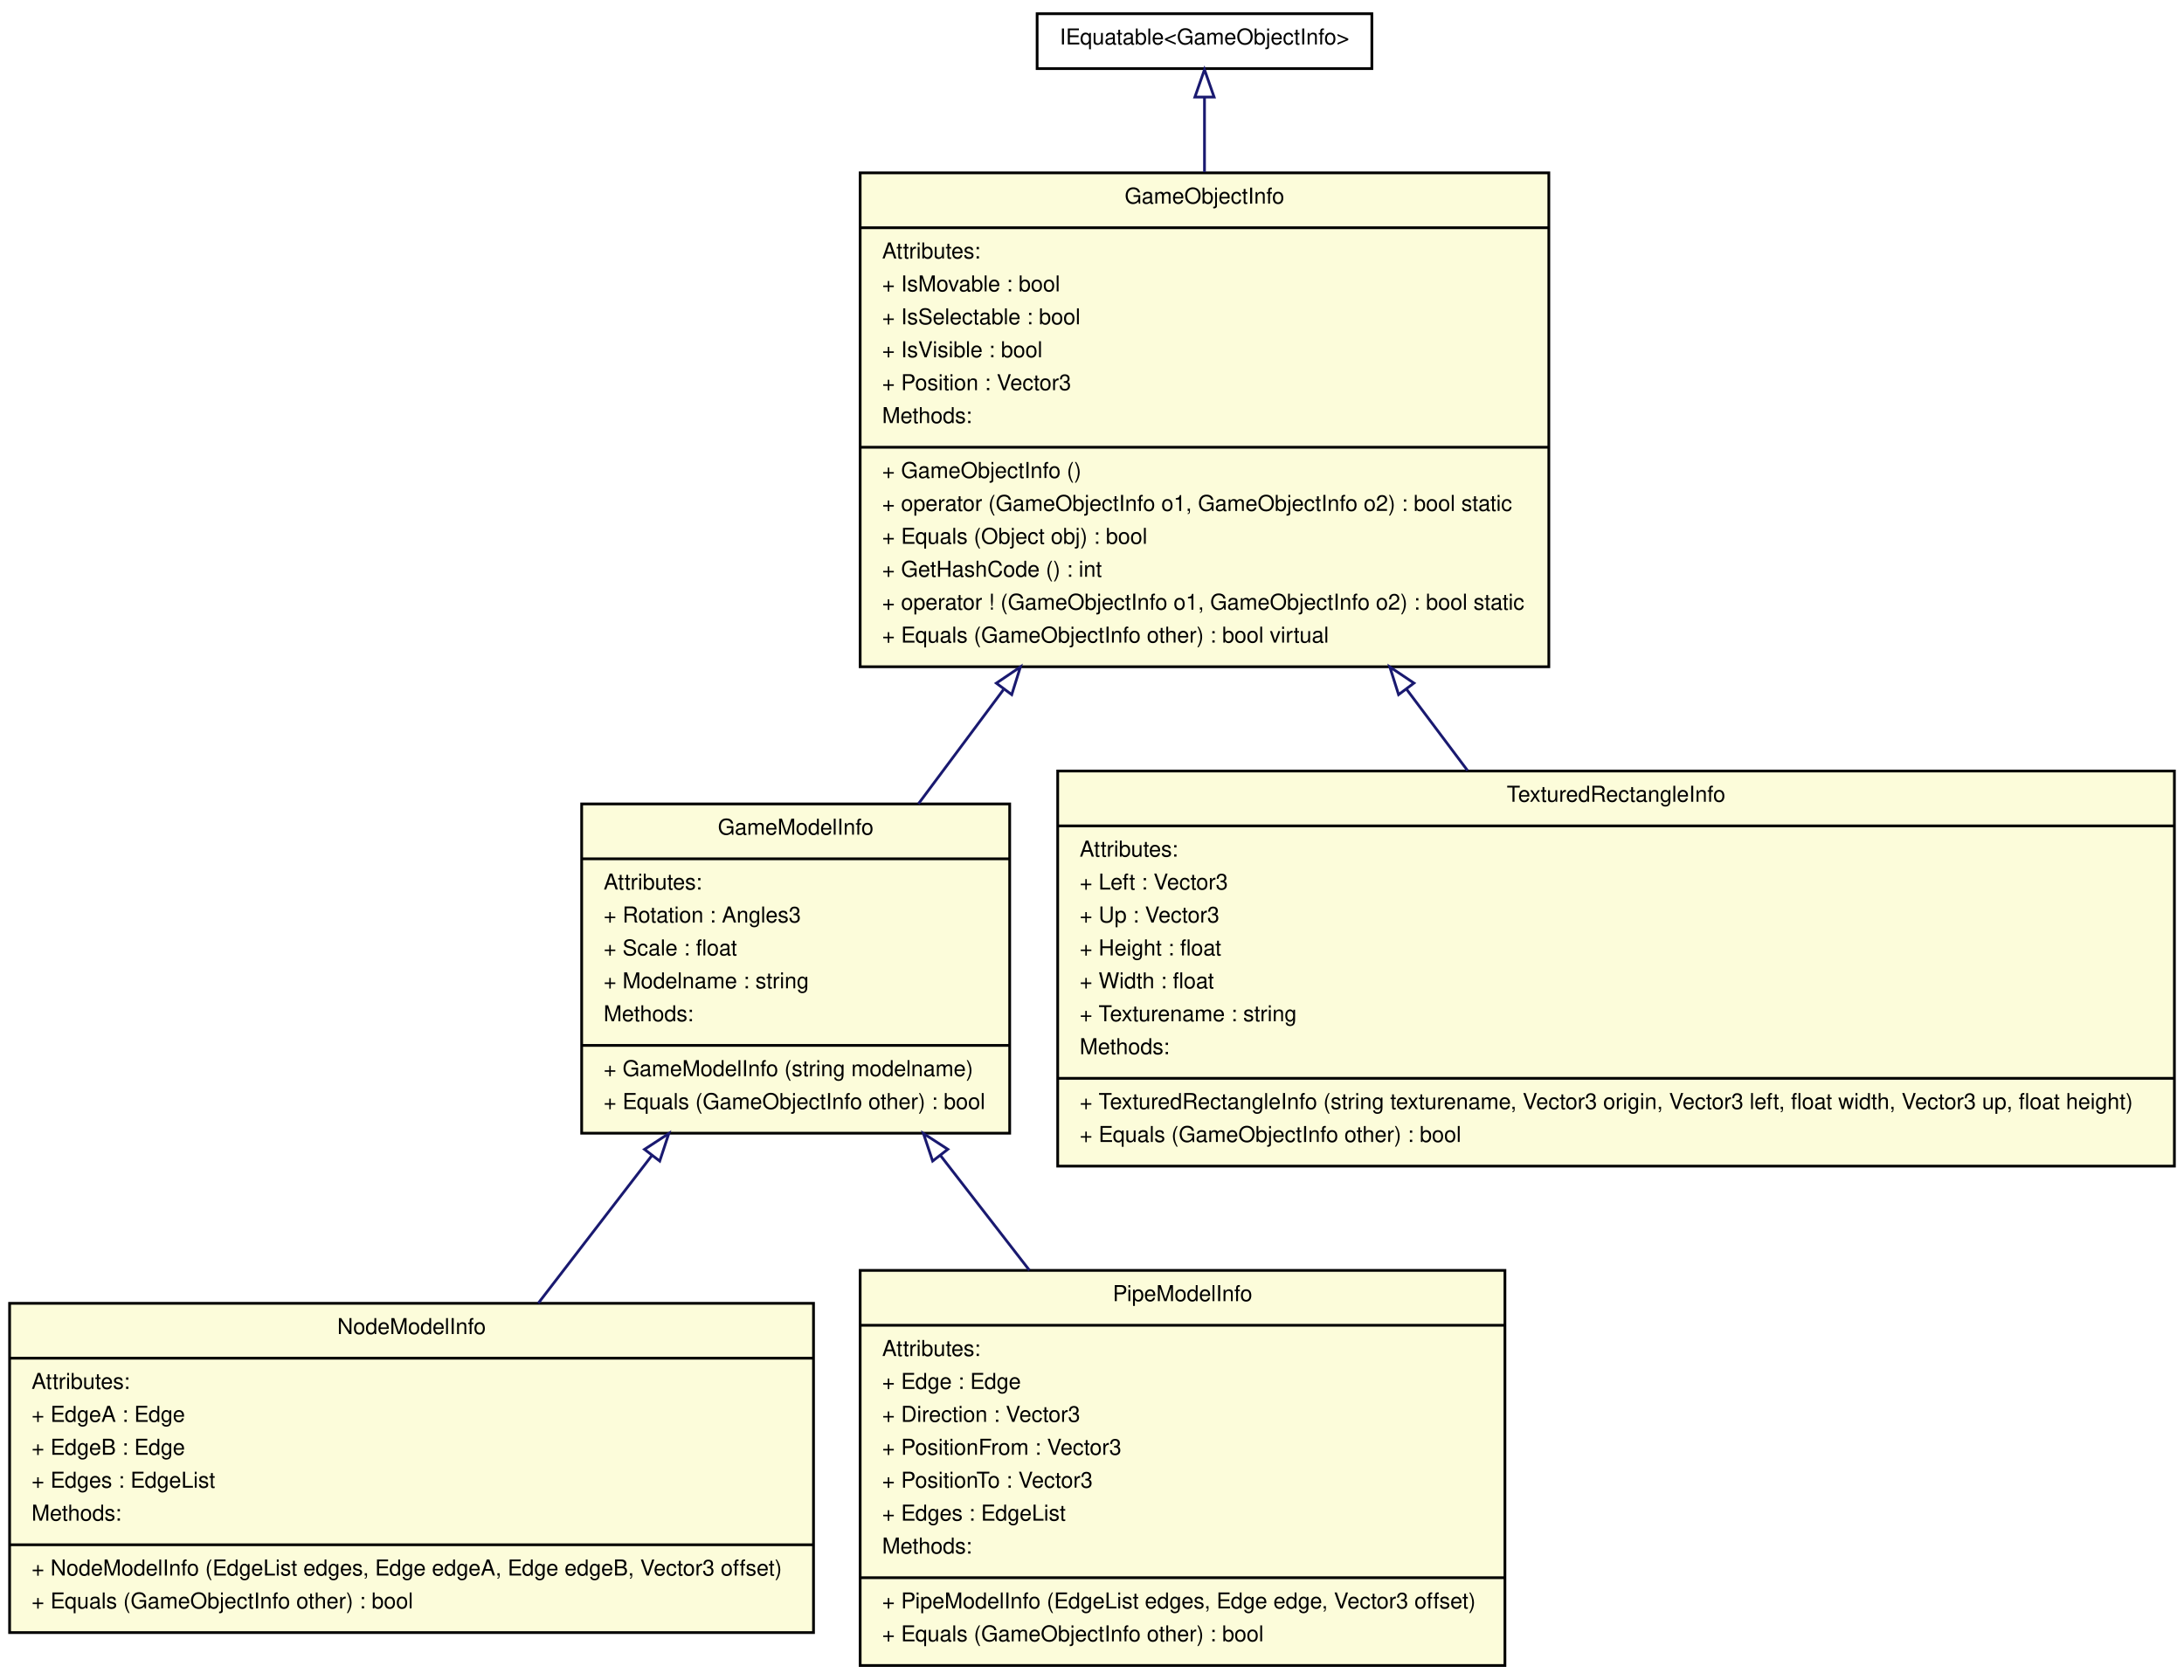
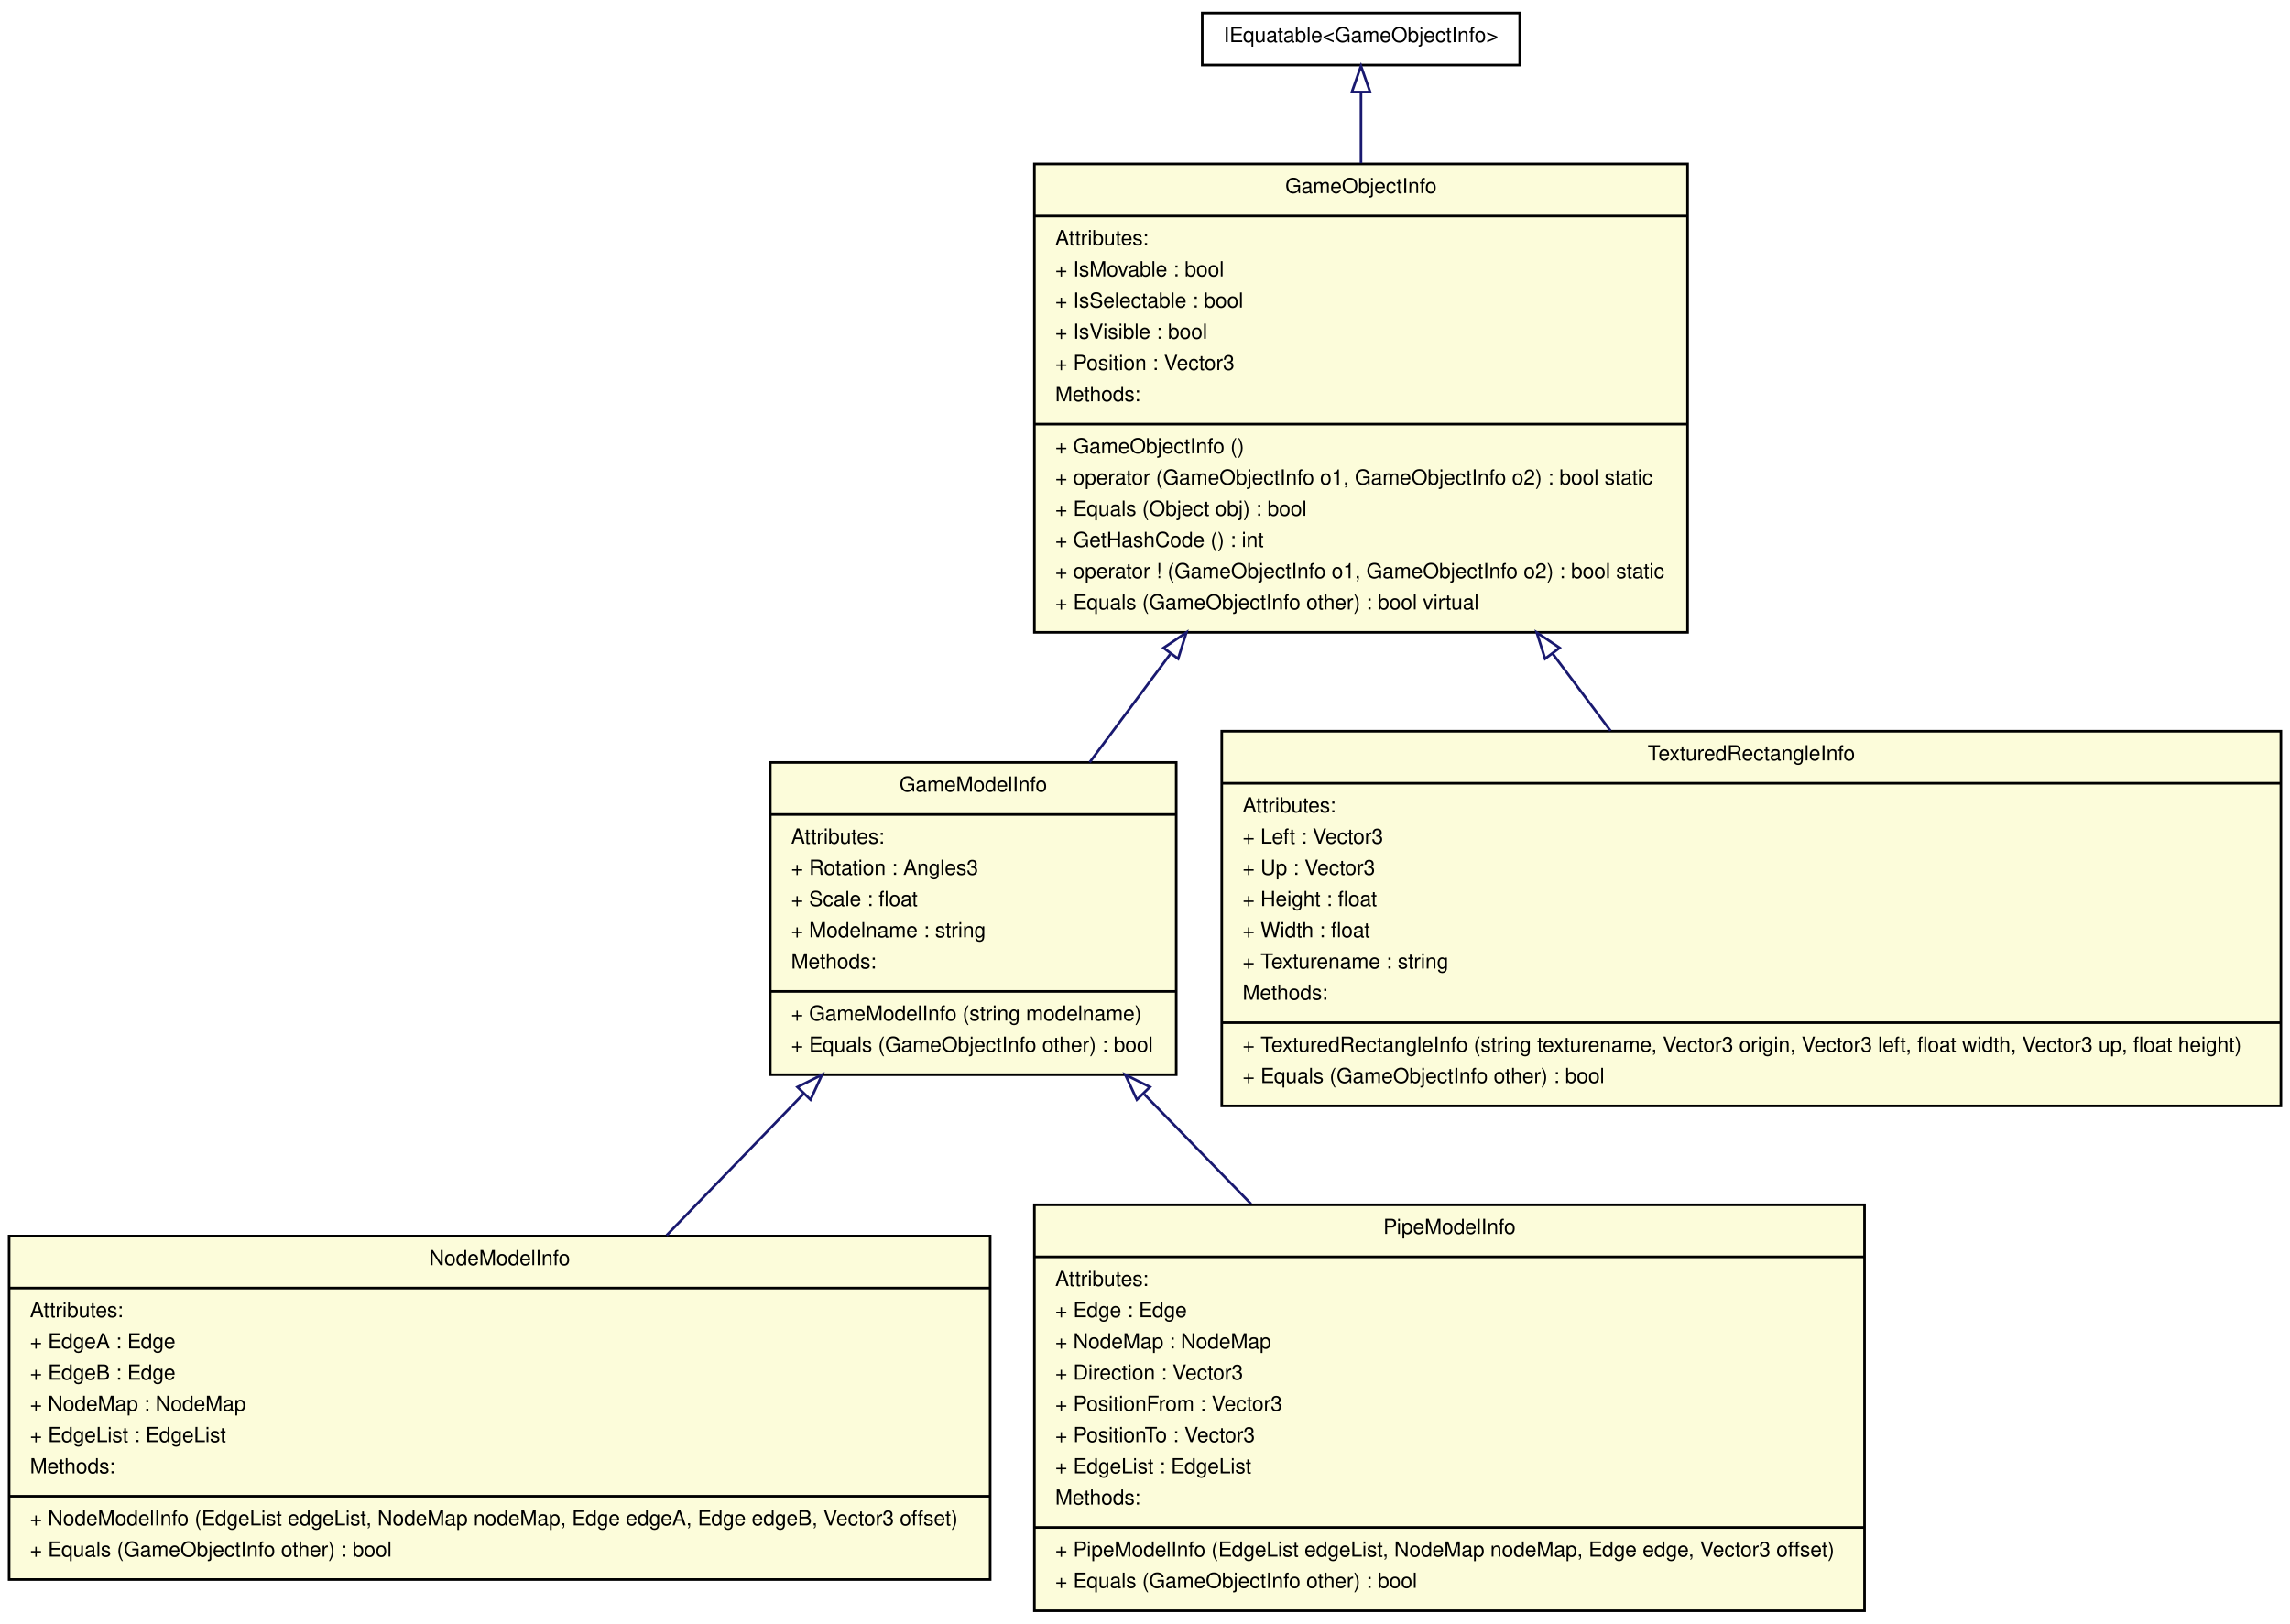
- <svg xmlns="http://www.w3.org/2000/svg" width="796pt" height="612pt" viewBox="0.00 0.00 796.00 612.00">
-   <g id="graph1" class="graph" transform="scale(1 1) rotate(0) translate(4 608)">
-     <polygon fill="white" stroke="white" points="-4,5 -4,-608 793,-608 793,5 -4,5" />
+ <svg xmlns="http://www.w3.org/2000/svg" width="880pt" height="624pt" viewBox="0.00 0.00 880.00 624.00">
+   <g id="graph1" class="graph" transform="scale(1 1) rotate(0) translate(4 620)">
+     <polygon fill="white" stroke="white" points="-4,5 -4,-620 877,-620 877,5 -4,5" />
    <g id="node1" class="node">
-       <polygon fill="#fcfcda" stroke="black" points="309.5,-365 309.5,-545 560.5,-545 560.5,-365 309.5,-365" />
-       <text text-anchor="middle" x="435" y="-533.8" font-family="Helvetica,sans-Serif" font-size="8.00">GameObjectInfo</text>
-       <polyline fill="none" stroke="black" points="309.5,-525 560.5,-525 " />
-       <text text-anchor="start" x="317.5" y="-513.8" font-family="Helvetica,sans-Serif" font-size="8.00">Attributes:</text>
-       <text text-anchor="start" x="317.5" y="-501.8" font-family="Helvetica,sans-Serif" font-size="8.00">+ IsMovable : bool</text>
-       <text text-anchor="start" x="317.5" y="-489.8" font-family="Helvetica,sans-Serif" font-size="8.00">+ IsSelectable : bool</text>
-       <text text-anchor="start" x="317.5" y="-477.8" font-family="Helvetica,sans-Serif" font-size="8.00">+ IsVisible : bool</text>
-       <text text-anchor="start" x="317.5" y="-465.8" font-family="Helvetica,sans-Serif" font-size="8.00">+ Position : Vector3</text>
-       <text text-anchor="start" x="317.5" y="-453.8" font-family="Helvetica,sans-Serif" font-size="8.00">Methods:</text>
-       <polyline fill="none" stroke="black" points="309.5,-445 560.5,-445 " />
-       <text text-anchor="start" x="317.5" y="-433.8" font-family="Helvetica,sans-Serif" font-size="8.00">+ GameObjectInfo ()</text>
-       <text text-anchor="start" x="317.5" y="-421.8" font-family="Helvetica,sans-Serif" font-size="8.00">+ operator (GameObjectInfo o1, GameObjectInfo o2) : bool static</text>
-       <text text-anchor="start" x="317.5" y="-409.8" font-family="Helvetica,sans-Serif" font-size="8.00">+ Equals (Object obj) : bool</text>
-       <text text-anchor="start" x="317.5" y="-397.8" font-family="Helvetica,sans-Serif" font-size="8.00">+ GetHashCode () : int</text>
-       <text text-anchor="start" x="317.5" y="-385.8" font-family="Helvetica,sans-Serif" font-size="8.00">+ operator ! (GameObjectInfo o1, GameObjectInfo o2) : bool static</text>
-       <text text-anchor="start" x="317.5" y="-373.8" font-family="Helvetica,sans-Serif" font-size="8.00">+ Equals (GameObjectInfo other) : bool virtual</text>
+       <polygon fill="#fcfcda" stroke="black" points="393.5,-377 393.5,-557 644.5,-557 644.5,-377 393.5,-377" />
+       <text text-anchor="middle" x="519" y="-545.8" font-family="Helvetica,sans-Serif" font-size="8.00">GameObjectInfo</text>
+       <polyline fill="none" stroke="black" points="393.5,-537 644.5,-537 " />
+       <text text-anchor="start" x="401.5" y="-525.8" font-family="Helvetica,sans-Serif" font-size="8.00">Attributes:</text>
+       <text text-anchor="start" x="401.5" y="-513.8" font-family="Helvetica,sans-Serif" font-size="8.00">+ IsMovable : bool</text>
+       <text text-anchor="start" x="401.5" y="-501.8" font-family="Helvetica,sans-Serif" font-size="8.00">+ IsSelectable : bool</text>
+       <text text-anchor="start" x="401.5" y="-489.8" font-family="Helvetica,sans-Serif" font-size="8.00">+ IsVisible : bool</text>
+       <text text-anchor="start" x="401.5" y="-477.8" font-family="Helvetica,sans-Serif" font-size="8.00">+ Position : Vector3</text>
+       <text text-anchor="start" x="401.5" y="-465.8" font-family="Helvetica,sans-Serif" font-size="8.00">Methods:</text>
+       <polyline fill="none" stroke="black" points="393.5,-457 644.5,-457 " />
+       <text text-anchor="start" x="401.5" y="-445.8" font-family="Helvetica,sans-Serif" font-size="8.00">+ GameObjectInfo ()</text>
+       <text text-anchor="start" x="401.5" y="-433.8" font-family="Helvetica,sans-Serif" font-size="8.00">+ operator (GameObjectInfo o1, GameObjectInfo o2) : bool static</text>
+       <text text-anchor="start" x="401.5" y="-421.8" font-family="Helvetica,sans-Serif" font-size="8.00">+ Equals (Object obj) : bool</text>
+       <text text-anchor="start" x="401.5" y="-409.8" font-family="Helvetica,sans-Serif" font-size="8.00">+ GetHashCode () : int</text>
+       <text text-anchor="start" x="401.5" y="-397.8" font-family="Helvetica,sans-Serif" font-size="8.00">+ operator ! (GameObjectInfo o1, GameObjectInfo o2) : bool static</text>
+       <text text-anchor="start" x="401.5" y="-385.8" font-family="Helvetica,sans-Serif" font-size="8.00">+ Equals (GameObjectInfo other) : bool virtual</text>
    </g>
    <g id="node2" class="node">
-       <polygon fill="#fcfcda" stroke="black" points="208,-195 208,-315 364,-315 364,-195 208,-195" />
-       <text text-anchor="middle" x="286" y="-303.8" font-family="Helvetica,sans-Serif" font-size="8.00">GameModelInfo</text>
-       <polyline fill="none" stroke="black" points="208,-295 364,-295 " />
-       <text text-anchor="start" x="216" y="-283.8" font-family="Helvetica,sans-Serif" font-size="8.00">Attributes:</text>
-       <text text-anchor="start" x="216" y="-271.8" font-family="Helvetica,sans-Serif" font-size="8.00">+ Rotation : Angles3</text>
-       <text text-anchor="start" x="216" y="-259.8" font-family="Helvetica,sans-Serif" font-size="8.00">+ Scale : float</text>
-       <text text-anchor="start" x="216" y="-247.8" font-family="Helvetica,sans-Serif" font-size="8.00">+ Modelname : string</text>
-       <text text-anchor="start" x="216" y="-235.8" font-family="Helvetica,sans-Serif" font-size="8.00">Methods:</text>
-       <polyline fill="none" stroke="black" points="208,-227 364,-227 " />
-       <text text-anchor="start" x="216" y="-215.8" font-family="Helvetica,sans-Serif" font-size="8.00">+ GameModelInfo (string modelname)</text>
-       <text text-anchor="start" x="216" y="-203.8" font-family="Helvetica,sans-Serif" font-size="8.00">+ Equals (GameObjectInfo other) : bool</text>
+       <polygon fill="#fcfcda" stroke="black" points="292,-207 292,-327 448,-327 448,-207 292,-207" />
+       <text text-anchor="middle" x="370" y="-315.8" font-family="Helvetica,sans-Serif" font-size="8.00">GameModelInfo</text>
+       <polyline fill="none" stroke="black" points="292,-307 448,-307 " />
+       <text text-anchor="start" x="300" y="-295.8" font-family="Helvetica,sans-Serif" font-size="8.00">Attributes:</text>
+       <text text-anchor="start" x="300" y="-283.8" font-family="Helvetica,sans-Serif" font-size="8.00">+ Rotation : Angles3</text>
+       <text text-anchor="start" x="300" y="-271.8" font-family="Helvetica,sans-Serif" font-size="8.00">+ Scale : float</text>
+       <text text-anchor="start" x="300" y="-259.8" font-family="Helvetica,sans-Serif" font-size="8.00">+ Modelname : string</text>
+       <text text-anchor="start" x="300" y="-247.8" font-family="Helvetica,sans-Serif" font-size="8.00">Methods:</text>
+       <polyline fill="none" stroke="black" points="292,-239 448,-239 " />
+       <text text-anchor="start" x="300" y="-227.8" font-family="Helvetica,sans-Serif" font-size="8.00">+ GameModelInfo (string modelname)</text>
+       <text text-anchor="start" x="300" y="-215.8" font-family="Helvetica,sans-Serif" font-size="8.00">+ Equals (GameObjectInfo other) : bool</text>
    </g>
    <g id="edge4" class="edge">
-       <path fill="none" stroke="midnightblue" d="M361.696,-356.606C351.126,-342.418 340.524,-328.186 330.74,-315.054" />
-       <polygon fill="none" stroke="midnightblue" points="359.129,-359.018 367.91,-364.946 364.742,-354.836 359.129,-359.018" />
+       <path fill="none" stroke="midnightblue" d="M445.696,-368.606C435.126,-354.418 424.524,-340.186 414.74,-327.054" />
+       <polygon fill="none" stroke="midnightblue" points="443.129,-371.018 451.91,-376.946 448.742,-366.836 443.129,-371.018" />
    </g>
    <g id="node5" class="node">
-       <polygon fill="#fcfcda" stroke="black" points="381.5,-183 381.5,-327 788.5,-327 788.5,-183 381.5,-183" />
-       <text text-anchor="middle" x="585" y="-315.8" font-family="Helvetica,sans-Serif" font-size="8.00">TexturedRectangleInfo</text>
-       <polyline fill="none" stroke="black" points="381.5,-307 788.5,-307 " />
-       <text text-anchor="start" x="389.5" y="-295.8" font-family="Helvetica,sans-Serif" font-size="8.00">Attributes:</text>
-       <text text-anchor="start" x="389.5" y="-283.8" font-family="Helvetica,sans-Serif" font-size="8.00">+ Left : Vector3</text>
-       <text text-anchor="start" x="389.5" y="-271.8" font-family="Helvetica,sans-Serif" font-size="8.00">+ Up : Vector3</text>
-       <text text-anchor="start" x="389.5" y="-259.8" font-family="Helvetica,sans-Serif" font-size="8.00">+ Height : float</text>
-       <text text-anchor="start" x="389.5" y="-247.8" font-family="Helvetica,sans-Serif" font-size="8.00">+ Width : float</text>
-       <text text-anchor="start" x="389.5" y="-235.8" font-family="Helvetica,sans-Serif" font-size="8.00">+ Texturename : string</text>
-       <text text-anchor="start" x="389.5" y="-223.8" font-family="Helvetica,sans-Serif" font-size="8.00">Methods:</text>
-       <polyline fill="none" stroke="black" points="381.5,-215 788.5,-215 " />
-       <text text-anchor="start" x="389.5" y="-203.8" font-family="Helvetica,sans-Serif" font-size="8.00">+ TexturedRectangleInfo (string texturename, Vector3 origin, Vector3 left, float width, Vector3 up, float height)</text>
-       <text text-anchor="start" x="389.5" y="-191.8" font-family="Helvetica,sans-Serif" font-size="8.00">+ Equals (GameObjectInfo other) : bool</text>
+       <polygon fill="#fcfcda" stroke="black" points="465.5,-195 465.5,-339 872.5,-339 872.5,-195 465.5,-195" />
+       <text text-anchor="middle" x="669" y="-327.8" font-family="Helvetica,sans-Serif" font-size="8.00">TexturedRectangleInfo</text>
+       <polyline fill="none" stroke="black" points="465.5,-319 872.5,-319 " />
+       <text text-anchor="start" x="473.5" y="-307.8" font-family="Helvetica,sans-Serif" font-size="8.00">Attributes:</text>
+       <text text-anchor="start" x="473.5" y="-295.8" font-family="Helvetica,sans-Serif" font-size="8.00">+ Left : Vector3</text>
+       <text text-anchor="start" x="473.5" y="-283.8" font-family="Helvetica,sans-Serif" font-size="8.00">+ Up : Vector3</text>
+       <text text-anchor="start" x="473.5" y="-271.8" font-family="Helvetica,sans-Serif" font-size="8.00">+ Height : float</text>
+       <text text-anchor="start" x="473.5" y="-259.8" font-family="Helvetica,sans-Serif" font-size="8.00">+ Width : float</text>
+       <text text-anchor="start" x="473.5" y="-247.8" font-family="Helvetica,sans-Serif" font-size="8.00">+ Texturename : string</text>
+       <text text-anchor="start" x="473.5" y="-235.8" font-family="Helvetica,sans-Serif" font-size="8.00">Methods:</text>
+       <polyline fill="none" stroke="black" points="465.5,-227 872.5,-227 " />
+       <text text-anchor="start" x="473.5" y="-215.8" font-family="Helvetica,sans-Serif" font-size="8.00">+ TexturedRectangleInfo (string texturename, Vector3 origin, Vector3 left, float width, Vector3 up, float height)</text>
+       <text text-anchor="start" x="473.5" y="-203.8" font-family="Helvetica,sans-Serif" font-size="8.00">+ Equals (GameObjectInfo other) : bool</text>
    </g>
    <g id="edge10" class="edge">
-       <path fill="none" stroke="midnightblue" d="M508.559,-356.921C516.077,-346.897 523.614,-336.848 530.868,-327.176" />
-       <polygon fill="none" stroke="midnightblue" points="505.74,-354.846 502.54,-364.946 511.34,-359.046 505.74,-354.846" />
+       <path fill="none" stroke="midnightblue" d="M592.559,-368.921C600.077,-358.897 607.614,-348.848 614.868,-339.176" />
+       <polygon fill="none" stroke="midnightblue" points="589.74,-366.846 586.54,-376.946 595.34,-371.046 589.74,-366.846" />
    </g>
    <g id="node3" class="node">
-       <polygon fill="#fcfcda" stroke="black" points="-0.5,-13 -0.5,-133 292.5,-133 292.5,-13 -0.5,-13" />
-       <text text-anchor="middle" x="146" y="-121.8" font-family="Helvetica,sans-Serif" font-size="8.00">NodeModelInfo</text>
-       <polyline fill="none" stroke="black" points="-0.5,-113 292.5,-113 " />
-       <text text-anchor="start" x="7.5" y="-101.8" font-family="Helvetica,sans-Serif" font-size="8.00">Attributes:</text>
-       <text text-anchor="start" x="7.5" y="-89.8" font-family="Helvetica,sans-Serif" font-size="8.00">+ EdgeA : Edge</text>
-       <text text-anchor="start" x="7.5" y="-77.8" font-family="Helvetica,sans-Serif" font-size="8.00">+ EdgeB : Edge</text>
-       <text text-anchor="start" x="7.5" y="-65.8" font-family="Helvetica,sans-Serif" font-size="8.00">+ Edges : EdgeList</text>
+       <polygon fill="#fcfcda" stroke="black" points="-0.5,-13 -0.5,-145 376.5,-145 376.5,-13 -0.5,-13" />
+       <text text-anchor="middle" x="188" y="-133.8" font-family="Helvetica,sans-Serif" font-size="8.00">NodeModelInfo</text>
+       <polyline fill="none" stroke="black" points="-0.5,-125 376.5,-125 " />
+       <text text-anchor="start" x="7.5" y="-113.8" font-family="Helvetica,sans-Serif" font-size="8.00">Attributes:</text>
+       <text text-anchor="start" x="7.5" y="-101.8" font-family="Helvetica,sans-Serif" font-size="8.00">+ EdgeA : Edge</text>
+       <text text-anchor="start" x="7.5" y="-89.8" font-family="Helvetica,sans-Serif" font-size="8.00">+ EdgeB : Edge</text>
+       <text text-anchor="start" x="7.5" y="-77.8" font-family="Helvetica,sans-Serif" font-size="8.00">+ NodeMap : NodeMap</text>
+       <text text-anchor="start" x="7.5" y="-65.8" font-family="Helvetica,sans-Serif" font-size="8.00">+ EdgeList : EdgeList</text>
      <text text-anchor="start" x="7.5" y="-53.8" font-family="Helvetica,sans-Serif" font-size="8.00">Methods:</text>
-       <polyline fill="none" stroke="black" points="-0.5,-45 292.5,-45 " />
-       <text text-anchor="start" x="7.5" y="-33.8" font-family="Helvetica,sans-Serif" font-size="8.00">+ NodeModelInfo (EdgeList edges, Edge edgeA, Edge edgeB, Vector3 offset)</text>
+       <polyline fill="none" stroke="black" points="-0.5,-45 376.5,-45 " />
+       <text text-anchor="start" x="7.5" y="-33.8" font-family="Helvetica,sans-Serif" font-size="8.00">+ NodeModelInfo (EdgeList edgeList, NodeMap nodeMap, Edge edgeA, Edge edgeB, Vector3 offset)</text>
      <text text-anchor="start" x="7.5" y="-21.8" font-family="Helvetica,sans-Serif" font-size="8.00">+ Equals (GameObjectInfo other) : bool</text>
    </g>
    <g id="edge6" class="edge">
-       <path fill="none" stroke="midnightblue" d="M233.595,-186.873C219.991,-169.188 205.439,-150.27 192.181,-133.035" />
-       <polygon fill="none" stroke="midnightblue" points="230.899,-189.11 239.771,-194.902 236.448,-184.842 230.899,-189.11" />
+       <path fill="none" stroke="midnightblue" d="M304.678,-199.525C287.59,-181.873 269.185,-162.861 252.157,-145.272" />
+       <polygon fill="none" stroke="midnightblue" points="302.443,-202.248 311.914,-206.999 307.473,-197.379 302.443,-202.248" />
    </g>
    <g id="node4" class="node">
-       <polygon fill="#fcfcda" stroke="black" points="309.5,-1 309.5,-145 544.5,-145 544.5,-1 309.5,-1" />
-       <text text-anchor="middle" x="427" y="-133.8" font-family="Helvetica,sans-Serif" font-size="8.00">PipeModelInfo</text>
-       <polyline fill="none" stroke="black" points="309.5,-125 544.5,-125 " />
-       <text text-anchor="start" x="317.5" y="-113.8" font-family="Helvetica,sans-Serif" font-size="8.00">Attributes:</text>
-       <text text-anchor="start" x="317.5" y="-101.8" font-family="Helvetica,sans-Serif" font-size="8.00">+ Edge : Edge</text>
-       <text text-anchor="start" x="317.5" y="-89.8" font-family="Helvetica,sans-Serif" font-size="8.00">+ Direction : Vector3</text>
-       <text text-anchor="start" x="317.5" y="-77.8" font-family="Helvetica,sans-Serif" font-size="8.00">+ PositionFrom : Vector3</text>
-       <text text-anchor="start" x="317.5" y="-65.8" font-family="Helvetica,sans-Serif" font-size="8.00">+ PositionTo : Vector3</text>
-       <text text-anchor="start" x="317.5" y="-53.8" font-family="Helvetica,sans-Serif" font-size="8.00">+ Edges : EdgeList</text>
-       <text text-anchor="start" x="317.5" y="-41.8" font-family="Helvetica,sans-Serif" font-size="8.00">Methods:</text>
-       <polyline fill="none" stroke="black" points="309.5,-33 544.5,-33 " />
-       <text text-anchor="start" x="317.5" y="-21.8" font-family="Helvetica,sans-Serif" font-size="8.00">+ PipeModelInfo (EdgeList edges, Edge edge, Vector3 offset)</text>
-       <text text-anchor="start" x="317.5" y="-9.8" font-family="Helvetica,sans-Serif" font-size="8.00">+ Equals (GameObjectInfo other) : bool</text>
+       <polygon fill="#fcfcda" stroke="black" points="393.5,-1 393.5,-157 712.5,-157 712.5,-1 393.5,-1" />
+       <text text-anchor="middle" x="553" y="-145.8" font-family="Helvetica,sans-Serif" font-size="8.00">PipeModelInfo</text>
+       <polyline fill="none" stroke="black" points="393.5,-137 712.5,-137 " />
+       <text text-anchor="start" x="401.5" y="-125.8" font-family="Helvetica,sans-Serif" font-size="8.00">Attributes:</text>
+       <text text-anchor="start" x="401.5" y="-113.8" font-family="Helvetica,sans-Serif" font-size="8.00">+ Edge : Edge</text>
+       <text text-anchor="start" x="401.5" y="-101.8" font-family="Helvetica,sans-Serif" font-size="8.00">+ NodeMap : NodeMap</text>
+       <text text-anchor="start" x="401.5" y="-89.8" font-family="Helvetica,sans-Serif" font-size="8.00">+ Direction : Vector3</text>
+       <text text-anchor="start" x="401.5" y="-77.8" font-family="Helvetica,sans-Serif" font-size="8.00">+ PositionFrom : Vector3</text>
+       <text text-anchor="start" x="401.5" y="-65.8" font-family="Helvetica,sans-Serif" font-size="8.00">+ PositionTo : Vector3</text>
+       <text text-anchor="start" x="401.5" y="-53.8" font-family="Helvetica,sans-Serif" font-size="8.00">+ EdgeList : EdgeList</text>
+       <text text-anchor="start" x="401.5" y="-41.8" font-family="Helvetica,sans-Serif" font-size="8.00">Methods:</text>
+       <polyline fill="none" stroke="black" points="393.5,-33 712.5,-33 " />
+       <text text-anchor="start" x="401.5" y="-21.8" font-family="Helvetica,sans-Serif" font-size="8.00">+ PipeModelInfo (EdgeList edgeList, NodeMap nodeMap, Edge edge, Vector3 offset)</text>
+       <text text-anchor="start" x="401.5" y="-9.8" font-family="Helvetica,sans-Serif" font-size="8.00">+ Equals (GameObjectInfo other) : bool</text>
    </g>
    <g id="edge8" class="edge">
-       <path fill="none" stroke="midnightblue" d="M338.721,-186.948C349.313,-173.277 360.477,-158.866 371.17,-145.064" />
-       <polygon fill="none" stroke="midnightblue" points="335.917,-184.853 332.559,-194.902 341.451,-189.14 335.917,-184.853" />
+       <path fill="none" stroke="midnightblue" d="M435.711,-199.494C449.022,-185.819 463.125,-171.33 476.763,-157.32" />
+       <polygon fill="none" stroke="midnightblue" points="432.873,-197.392 428.405,-206.999 437.889,-202.274 432.873,-197.392" />
    </g>
    <g id="node6" class="node">
-       <polygon fill="#ffffff" stroke="black" points="374,-583 374,-603 496,-603 496,-583 374,-583" />
-       <text text-anchor="middle" x="435" y="-591.8" font-family="Helvetica,sans-Serif" font-size="8.00">IEquatable&lt;GameObjectInfo&gt;</text>
+       <polygon fill="#ffffff" stroke="black" points="458,-595 458,-615 580,-615 580,-595 458,-595" />
+       <text text-anchor="middle" x="519" y="-603.8" font-family="Helvetica,sans-Serif" font-size="8.00">IEquatable&lt;GameObjectInfo&gt;</text>
    </g>
    <g id="edge2" class="edge">
-       <path fill="none" stroke="midnightblue" d="M435,-572.572C435,-564.819 435,-555.407 435,-545.321" />
-       <polygon fill="none" stroke="midnightblue" points="431.5,-572.628 435,-582.628 438.5,-572.628 431.5,-572.628" />
+       <path fill="none" stroke="midnightblue" d="M519,-584.572C519,-576.819 519,-567.407 519,-557.321" />
+       <polygon fill="none" stroke="midnightblue" points="515.5,-584.628 519,-594.628 522.5,-584.628 515.5,-584.628" />
    </g>
  </g>
</svg>
